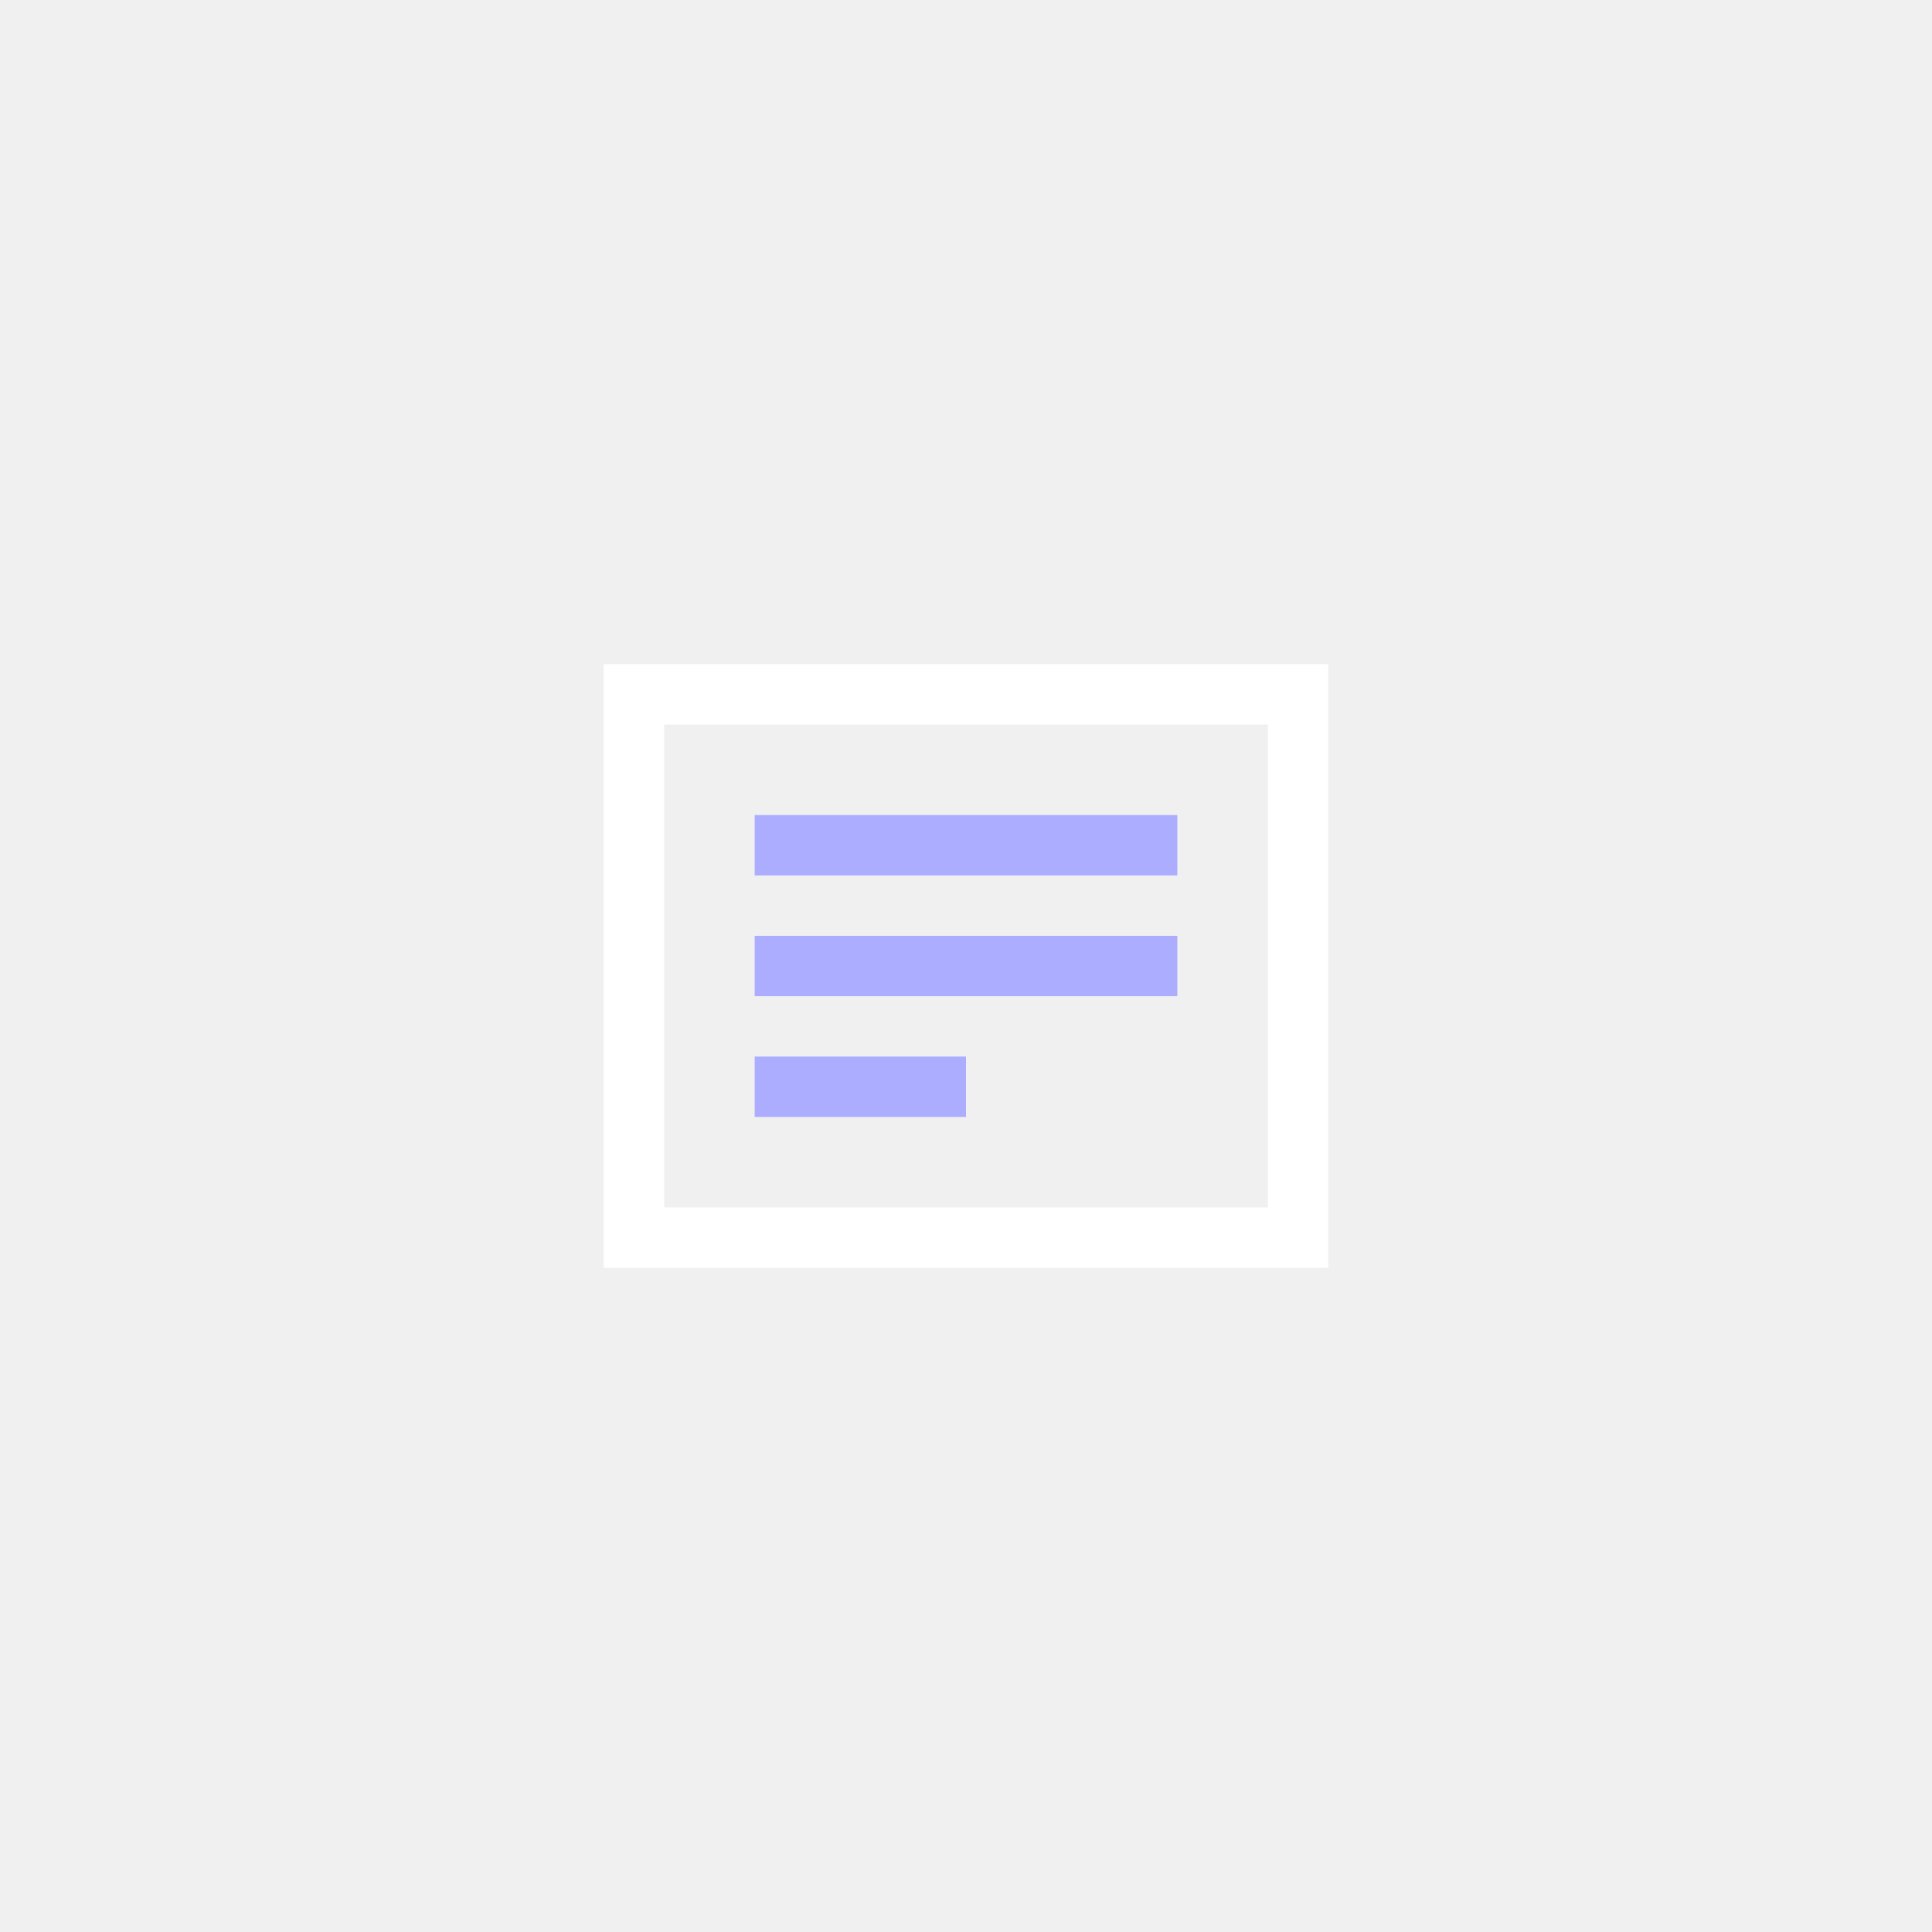
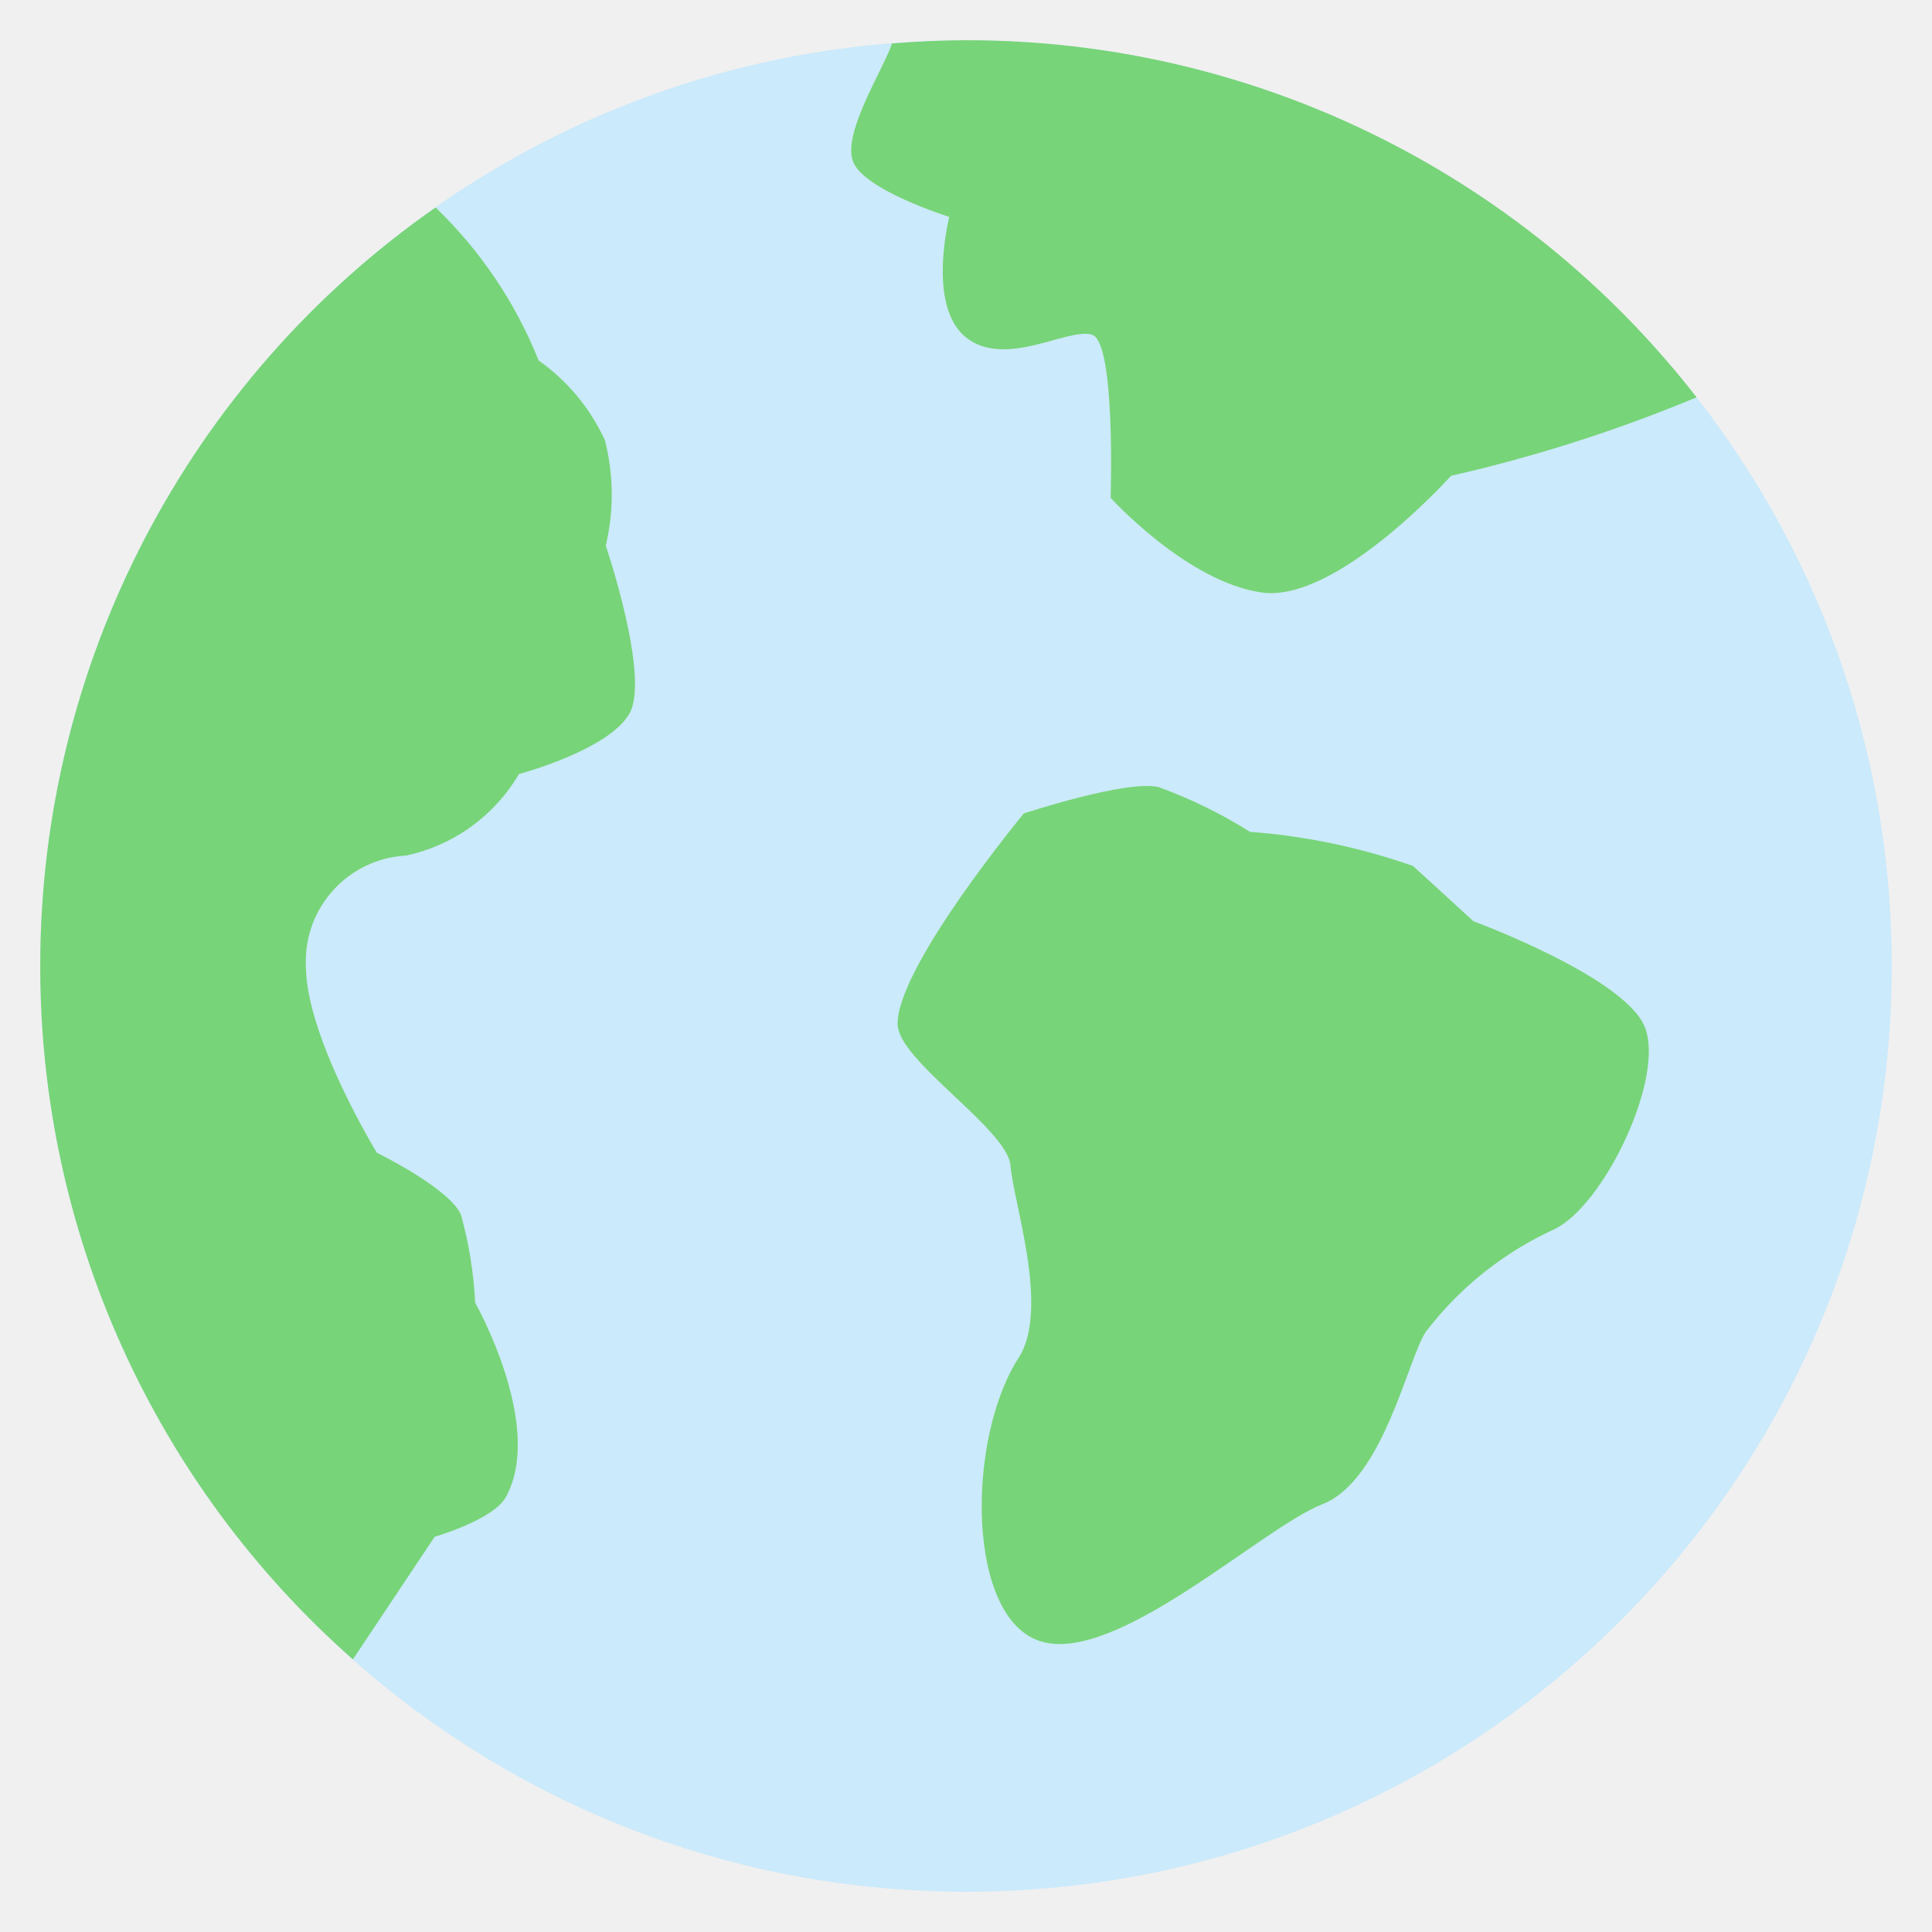
- <svg xmlns="http://www.w3.org/2000/svg" width="64" height="64">
-   <g stroke-width="2" fill="none" fill-rule="evenodd" stroke-linecap="square">
-     <path stroke="#FFF" d="M21 23h22v18H21z" />
-     <path d="M26 28h12M26 32h12M26 36h5" stroke="#ACADFF" />
+ <svg xmlns="http://www.w3.org/2000/svg" height="64" width="64" viewBox="0 0 48 48">
+   <g class="nc-icon-wrapper">
+     <circle cx="24" cy="24" r="23" fill="#cbeafb" />
+     <path d="M1,24A22.94,22.94,0,0,0,8.768,41.227L10.8,38.18s1.452-.419,1.765-.981c.98-1.764-.76-4.835-.76-4.835a9.974,9.974,0,0,0-.35-2.176c-.262-.653-2.091-1.548-2.091-1.548S7.6,25.765,7.6,24a2.63,2.63,0,0,1,2.483-2.743,4.288,4.288,0,0,0,2.81-2.026s2.222-.589,2.744-1.5-.587-4.175-.587-4.175a5.46,5.46,0,0,0-.022-2.62,4.955,4.955,0,0,0-1.646-1.981,10.868,10.868,0,0,0-2.56-3.8A22.967,22.967,0,0,0,1,24Z" fill="#78d478" />
+     <path d="M24,1c-.62,0-1.232.032-1.839.08-.2.619-1.231,2.208-.971,2.925s2.395,1.384,2.395,1.384S23.019,7.6,24,8.383s2.549-.261,3.136-.065.457,4.05.457,4.05,1.895,2.091,3.758,2.353,4.7-2.9,4.7-2.9a37.386,37.386,0,0,0,6.1-1.95A22.954,22.954,0,0,0,24,1Z" fill="#78d478" />
+     <path d="M40.858,25.5c.523,1.242-.982,4.412-2.222,5.031a8.421,8.421,0,0,0-3.22,2.568c-.458.719-1.059,3.684-2.561,4.272s-5.065,3.942-6.96,3.419S24,35.761,25.307,33.735c.78-1.209-.131-3.855-.2-4.769S22.3,26.352,22.3,25.438c0-1.438,3.136-5.228,3.136-5.228s2.57-.849,3.354-.653a11.848,11.848,0,0,1,2.266,1.11,15.713,15.713,0,0,1,4.051.849l1.5,1.372S40.335,24.261,40.858,25.5Z" fill="#78d478" />
  </g>
</svg>
